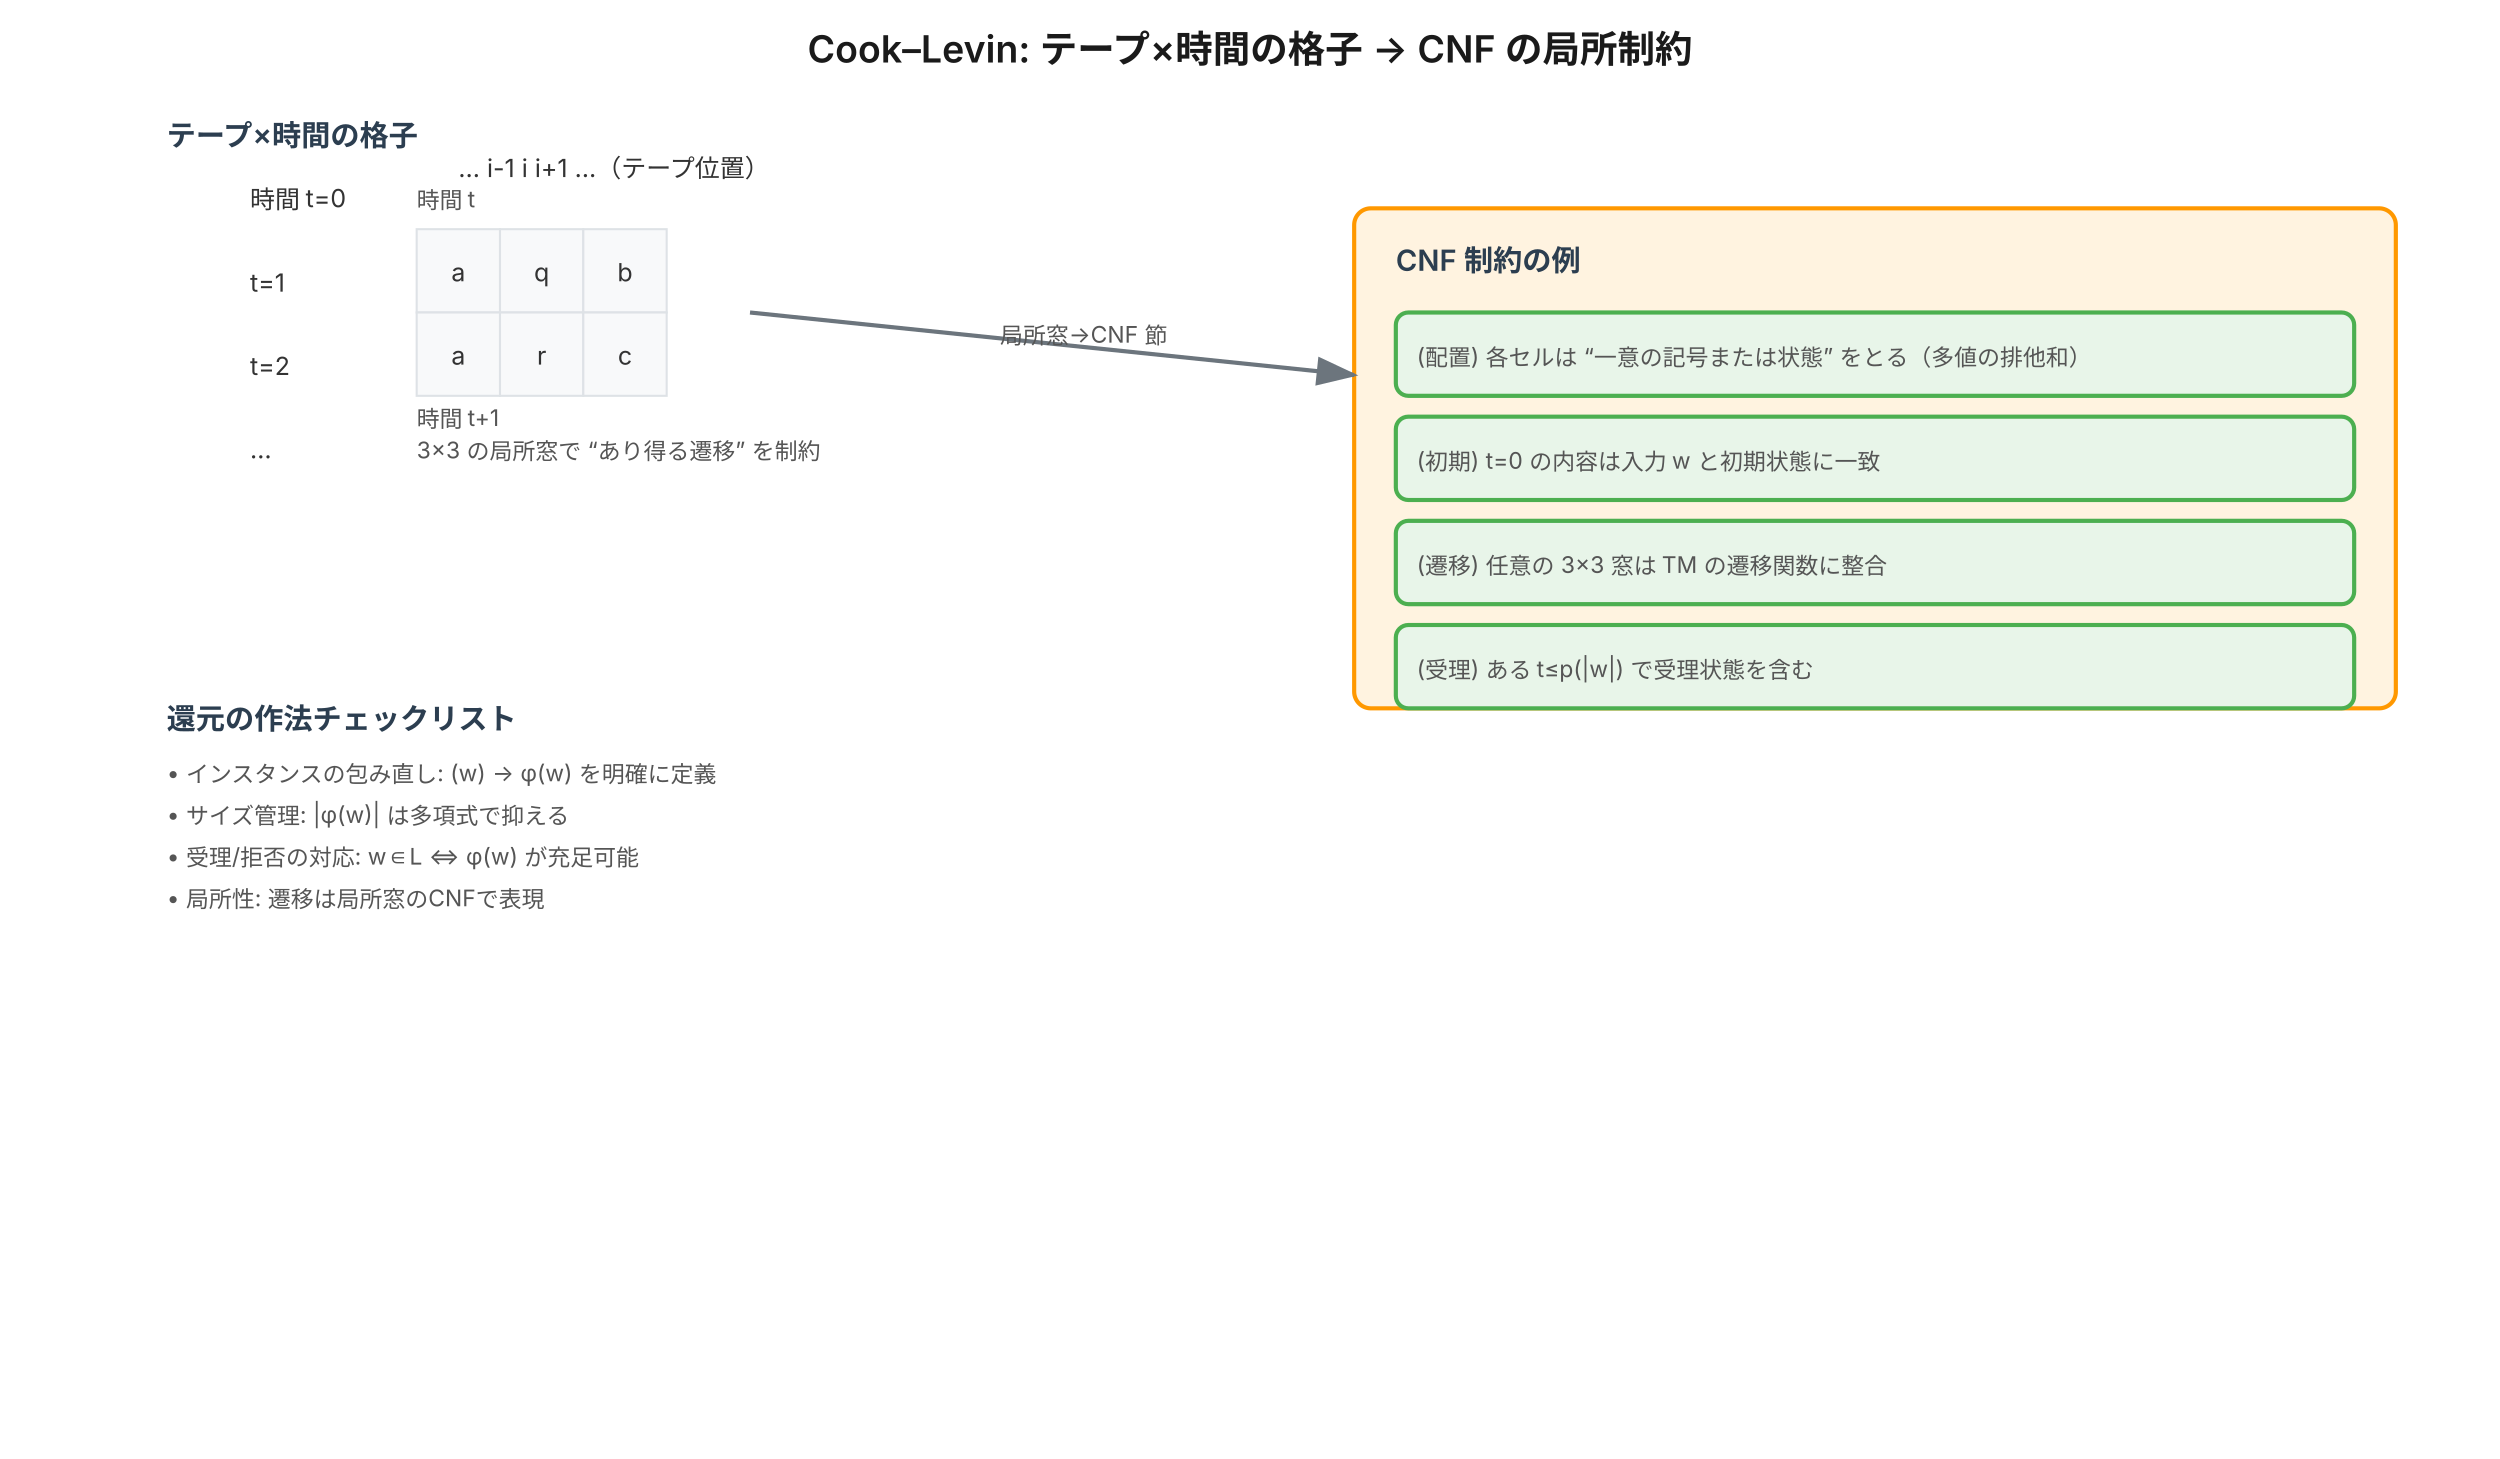
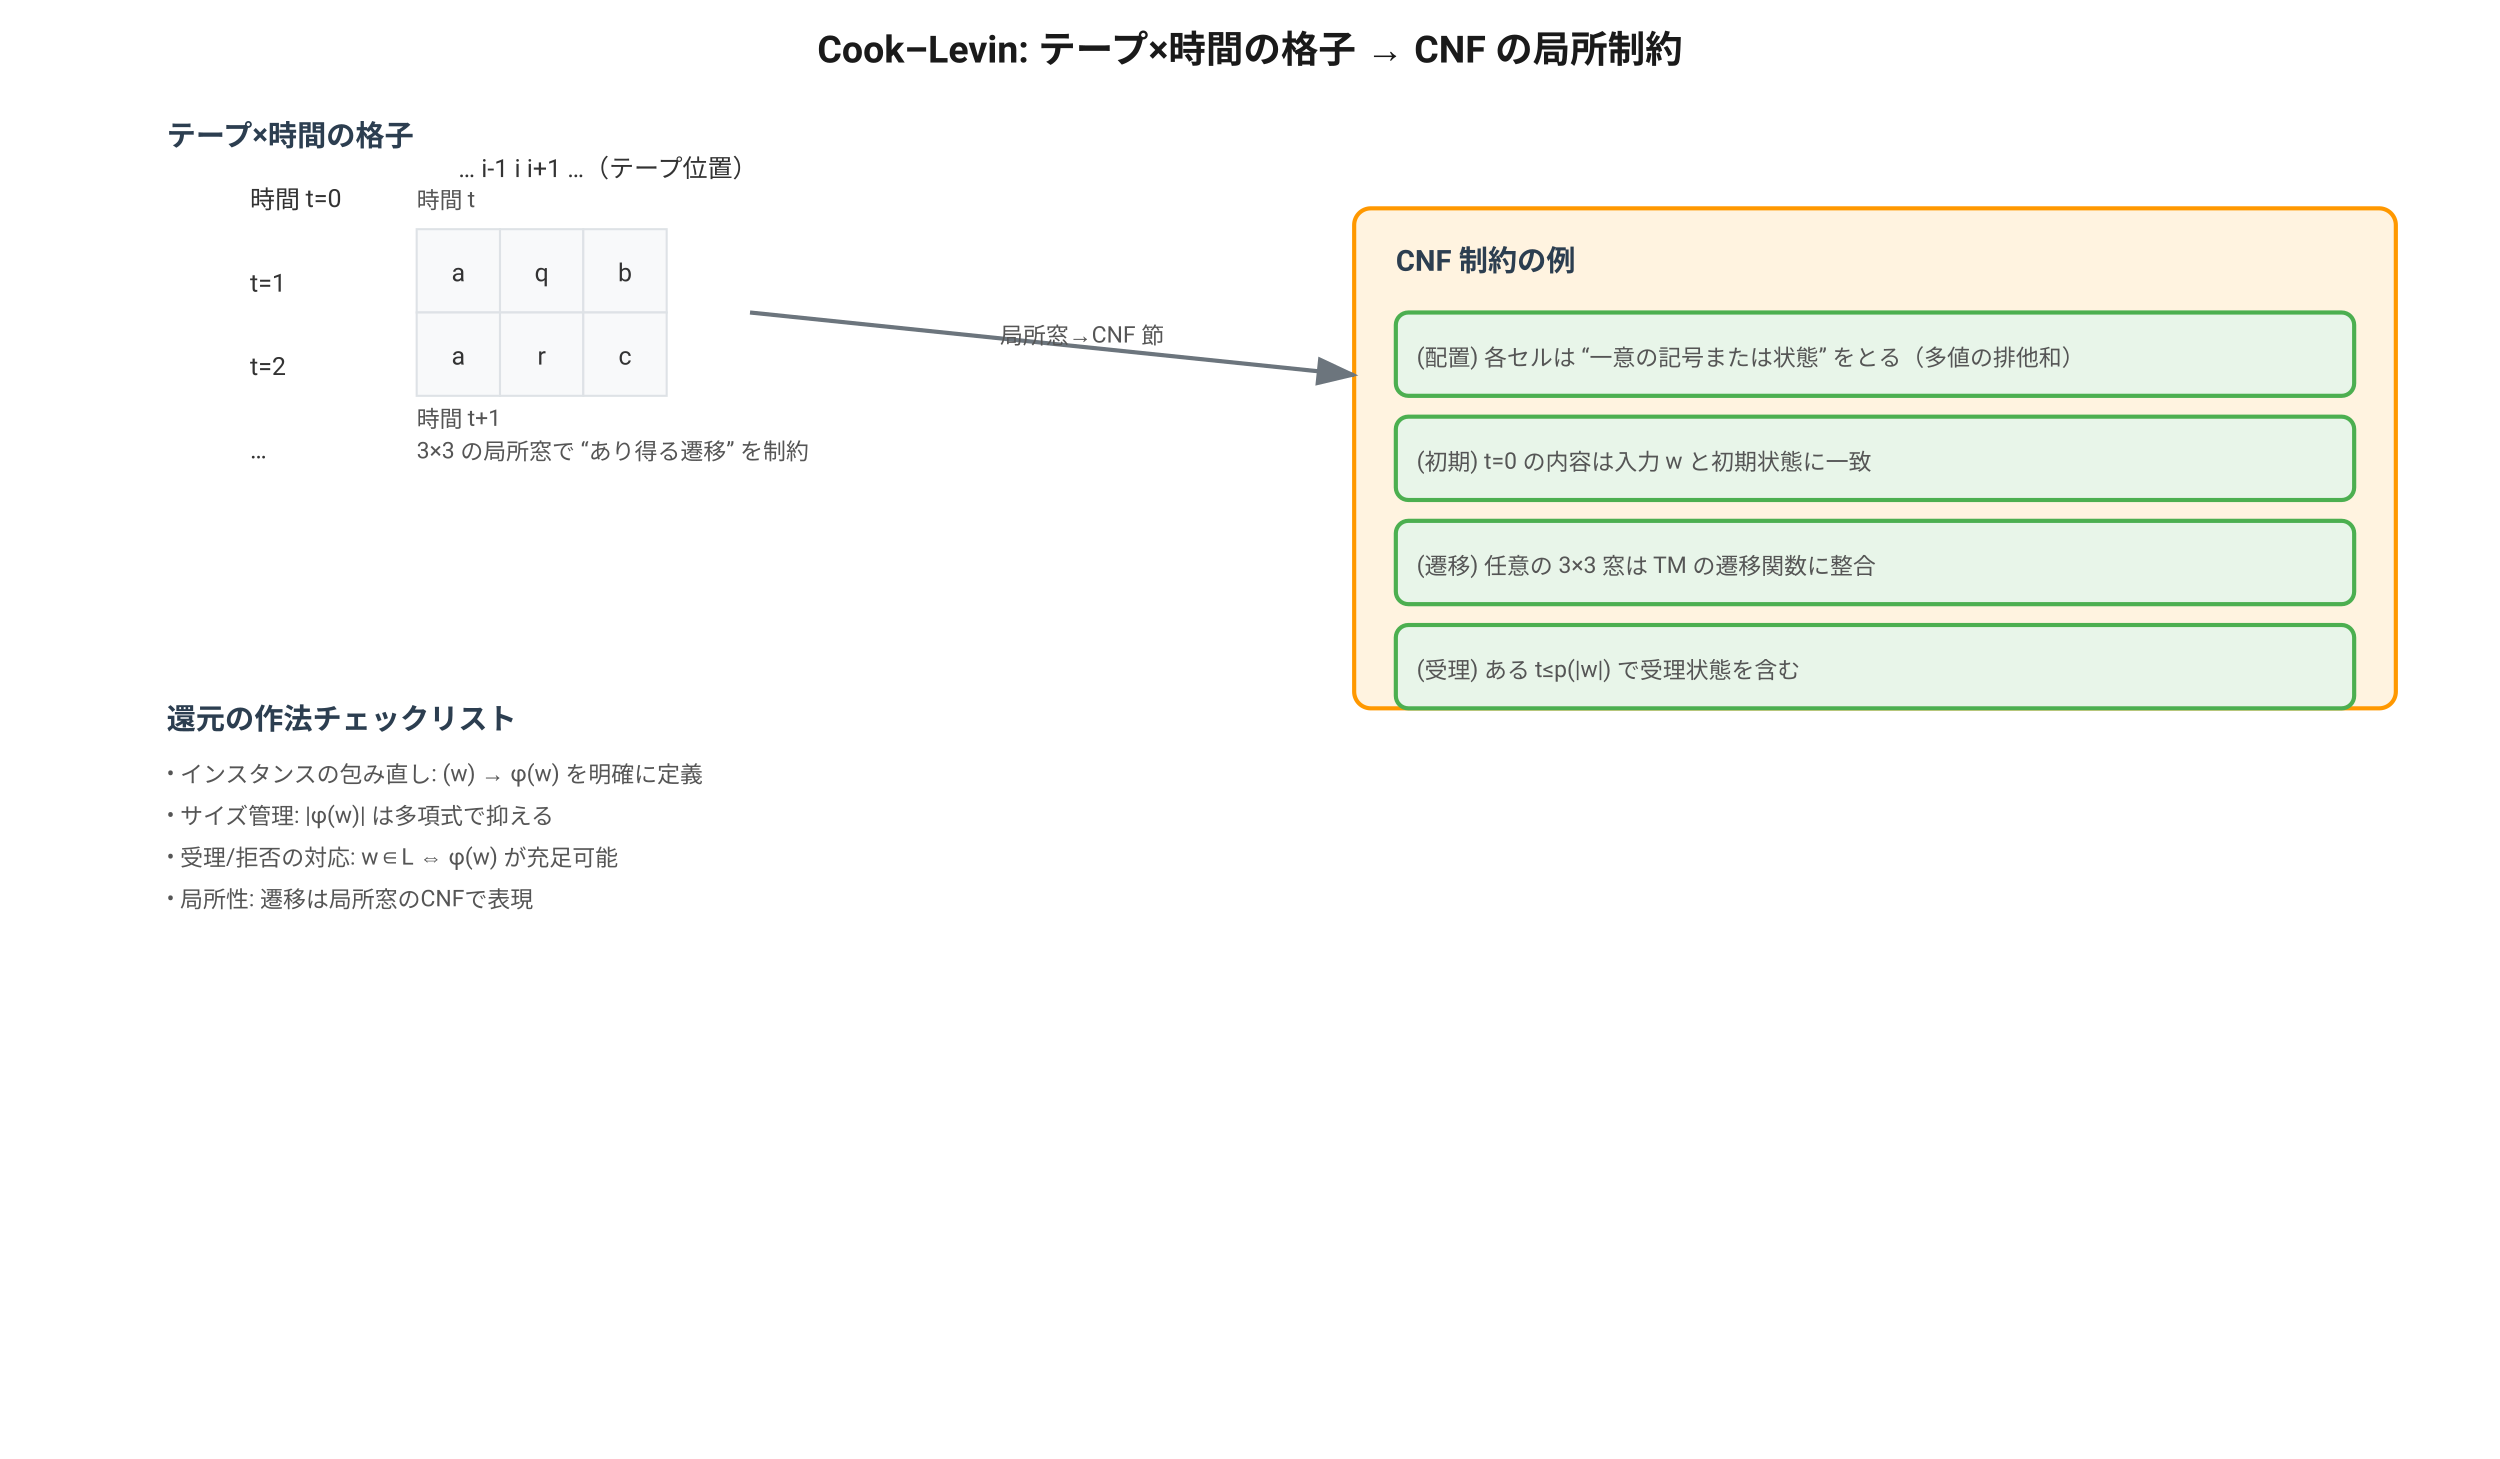
<svg xmlns="http://www.w3.org/2000/svg" viewBox="0 0 1200 700" role="img" aria-labelledby="title desc">
  <defs>
    <style>
      .grid { stroke: #adb5bd; stroke-width: 1; fill: none; }
      .tcell { fill: #f8f9fa; stroke: #dee2e6; }
-       .label { font-family: Inter, Helvetica, sans-serif; font-size: 12px; fill: #333; }
-       .title { font-family: Inter, Helvetica, sans-serif; font-size: 18px; font-weight: 600; fill: #1a1a1a; text-anchor: middle; }
-       .section { font-family: Inter, Helvetica, sans-serif; font-size: 14px; font-weight: 600; fill: #2c3e50; }
-       .note { font-family: Inter, Helvetica, sans-serif; font-size: 11px; fill: #555; }
+       .label { font-family: -apple-system, BlinkMacSystemFont, "Segoe UI", Roboto, "Helvetica Neue", Arial, "Noto Sans", sans-serif; font-size: 12px; fill: #333; }
+       .title { font-family: -apple-system, BlinkMacSystemFont, "Segoe UI", Roboto, "Helvetica Neue", Arial, "Noto Sans", sans-serif; font-size: 18px; font-weight: 600; fill: #1a1a1a; text-anchor: middle; }
+       .section { font-family: -apple-system, BlinkMacSystemFont, "Segoe UI", Roboto, "Helvetica Neue", Arial, "Noto Sans", sans-serif; font-size: 14px; font-weight: 600; fill: #2c3e50; }
+       .note { font-family: -apple-system, BlinkMacSystemFont, "Segoe UI", Roboto, "Helvetica Neue", Arial, "Noto Sans", sans-serif; font-size: 11px; fill: #555; }
      .cnf { fill: #fff3e0; stroke: #ff9800; stroke-width: 2; rx: 8; }
      .ok { fill: #e8f5e9; stroke: #4caf50; stroke-width: 2; rx: 6; }
      .bad { fill: #ffebee; stroke: #d32f2f; stroke-width: 2; rx: 6; }
      .arrow { stroke: #6c757d; stroke-width: 2; fill: none; marker-end: url(#arr); }
    </style>
    <marker id="arr" markerWidth="10" markerHeight="7" refX="9" refY="3.5" orient="auto">
      <polygon points="0 0, 10 3.5, 0 7" fill="#6c757d" />
    </marker>
  </defs>
  <text x="600" y="30" class="title">Cook–Levin: テープ×時間の格子 → CNF の局所制約</text>
  <text x="80" y="70" class="section">テープ×時間の格子</text>
  <text x="120" y="100" class="label">時間 t=0</text>
  <text x="120" y="140" class="label">t=1</text>
  <text x="120" y="180" class="label">t=2</text>
  <text x="120" y="220" class="label">…</text>
  <text x="220" y="85" class="label">…  i-1   i   i+1  …（テープ位置）</text>
  <g transform="translate(200,110)">
    <rect x="0" y="0" width="40" height="40" class="tcell" />
    <rect x="40" y="0" width="40" height="40" class="tcell" />
    <rect x="80" y="0" width="40" height="40" class="tcell" />
    <rect x="0" y="40" width="40" height="40" class="tcell" />
    <rect x="40" y="40" width="40" height="40" class="tcell" />
    <rect x="80" y="40" width="40" height="40" class="tcell" />
    <text x="20" y="25" class="label" text-anchor="middle">a</text>
    <text x="60" y="25" class="label" text-anchor="middle">q</text>
    <text x="100" y="25" class="label" text-anchor="middle">b</text>
    <text x="20" y="65" class="label" text-anchor="middle">a</text>
    <text x="60" y="65" class="label" text-anchor="middle">r</text>
    <text x="100" y="65" class="label" text-anchor="middle">c</text>
    <text x="0" y="-10" class="note">時間 t</text>
    <text x="0" y="95" class="note">時間 t+1</text>
  </g>
  <text x="200" y="220" class="note">3×3 の局所窓で “あり得る遷移” を制約</text>
  <g transform="translate(650,100)">
    <rect x="0" y="0" width="500" height="240" class="cnf" />
    <text x="20" y="30" class="section" text-anchor="start">CNF 制約の例</text>
    <rect x="20" y="50" width="460" height="40" class="ok" />
    <text x="30" y="75" class="note" text-anchor="start">(配置) 各セルは “一意の記号または状態” をとる（多値の排他和）</text>
    <rect x="20" y="100" width="460" height="40" class="ok" />
    <text x="30" y="125" class="note" text-anchor="start">(初期) t=0 の内容は入力 w と初期状態に一致</text>
    <rect x="20" y="150" width="460" height="40" class="ok" />
    <text x="30" y="175" class="note" text-anchor="start">(遷移) 任意の 3×3 窓は TM の遷移関数に整合</text>
    <rect x="20" y="200" width="460" height="40" class="ok" />
    <text x="30" y="225" class="note" text-anchor="start">(受理) ある t≤p(|w|) で受理状態を含む</text>
  </g>
  <path d="M 360 150 L 650 180" class="arrow" />
  <text x="480" y="165" class="note">局所窓→CNF 節</text>
  <g transform="translate(80,350)">
    <text x="0" y="0" class="section" text-anchor="start">還元の作法チェックリスト</text>
    <text x="0" y="25" class="note" text-anchor="start">• インスタンスの包み直し: (w) → φ(w) を明確に定義</text>
    <text x="0" y="45" class="note" text-anchor="start">• サイズ管理: |φ(w)| は多項式で抑える</text>
    <text x="0" y="65" class="note" text-anchor="start">• 受理/拒否の対応: w∈L ⇔ φ(w) が充足可能</text>
    <text x="0" y="85" class="note" text-anchor="start">• 局所性: 遷移は局所窓のCNFで表現</text>
  </g>
</svg>
